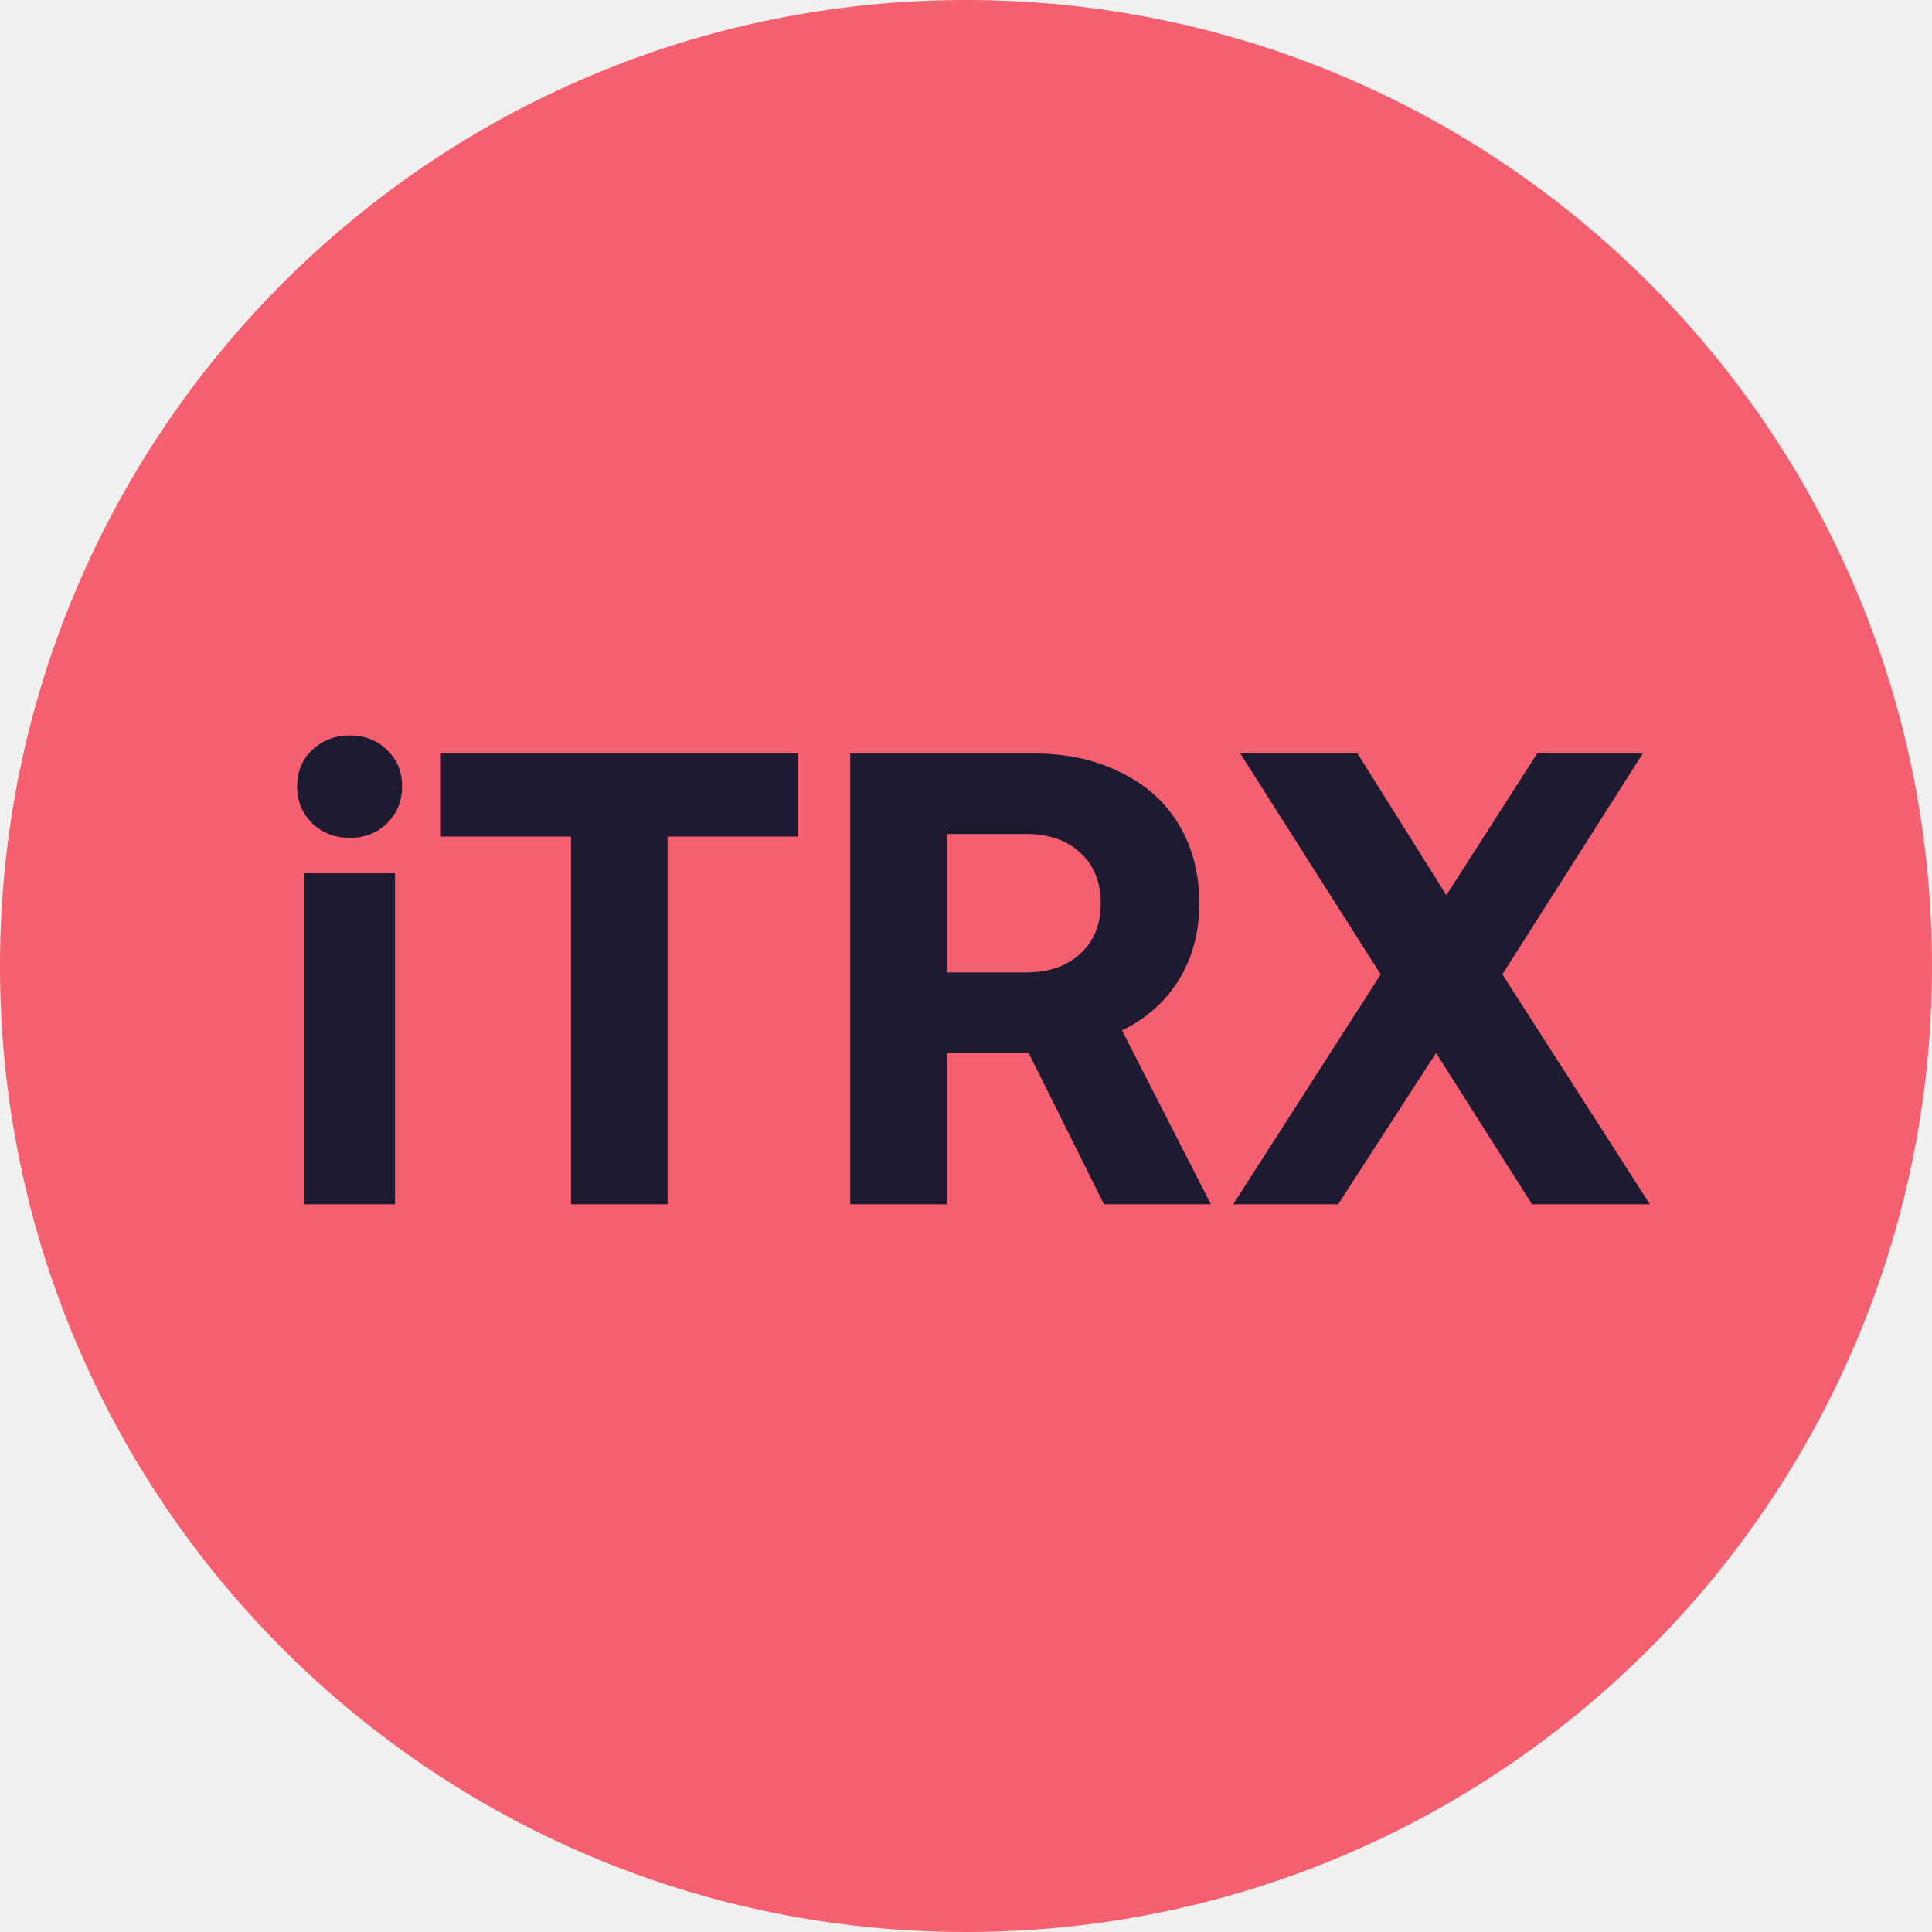
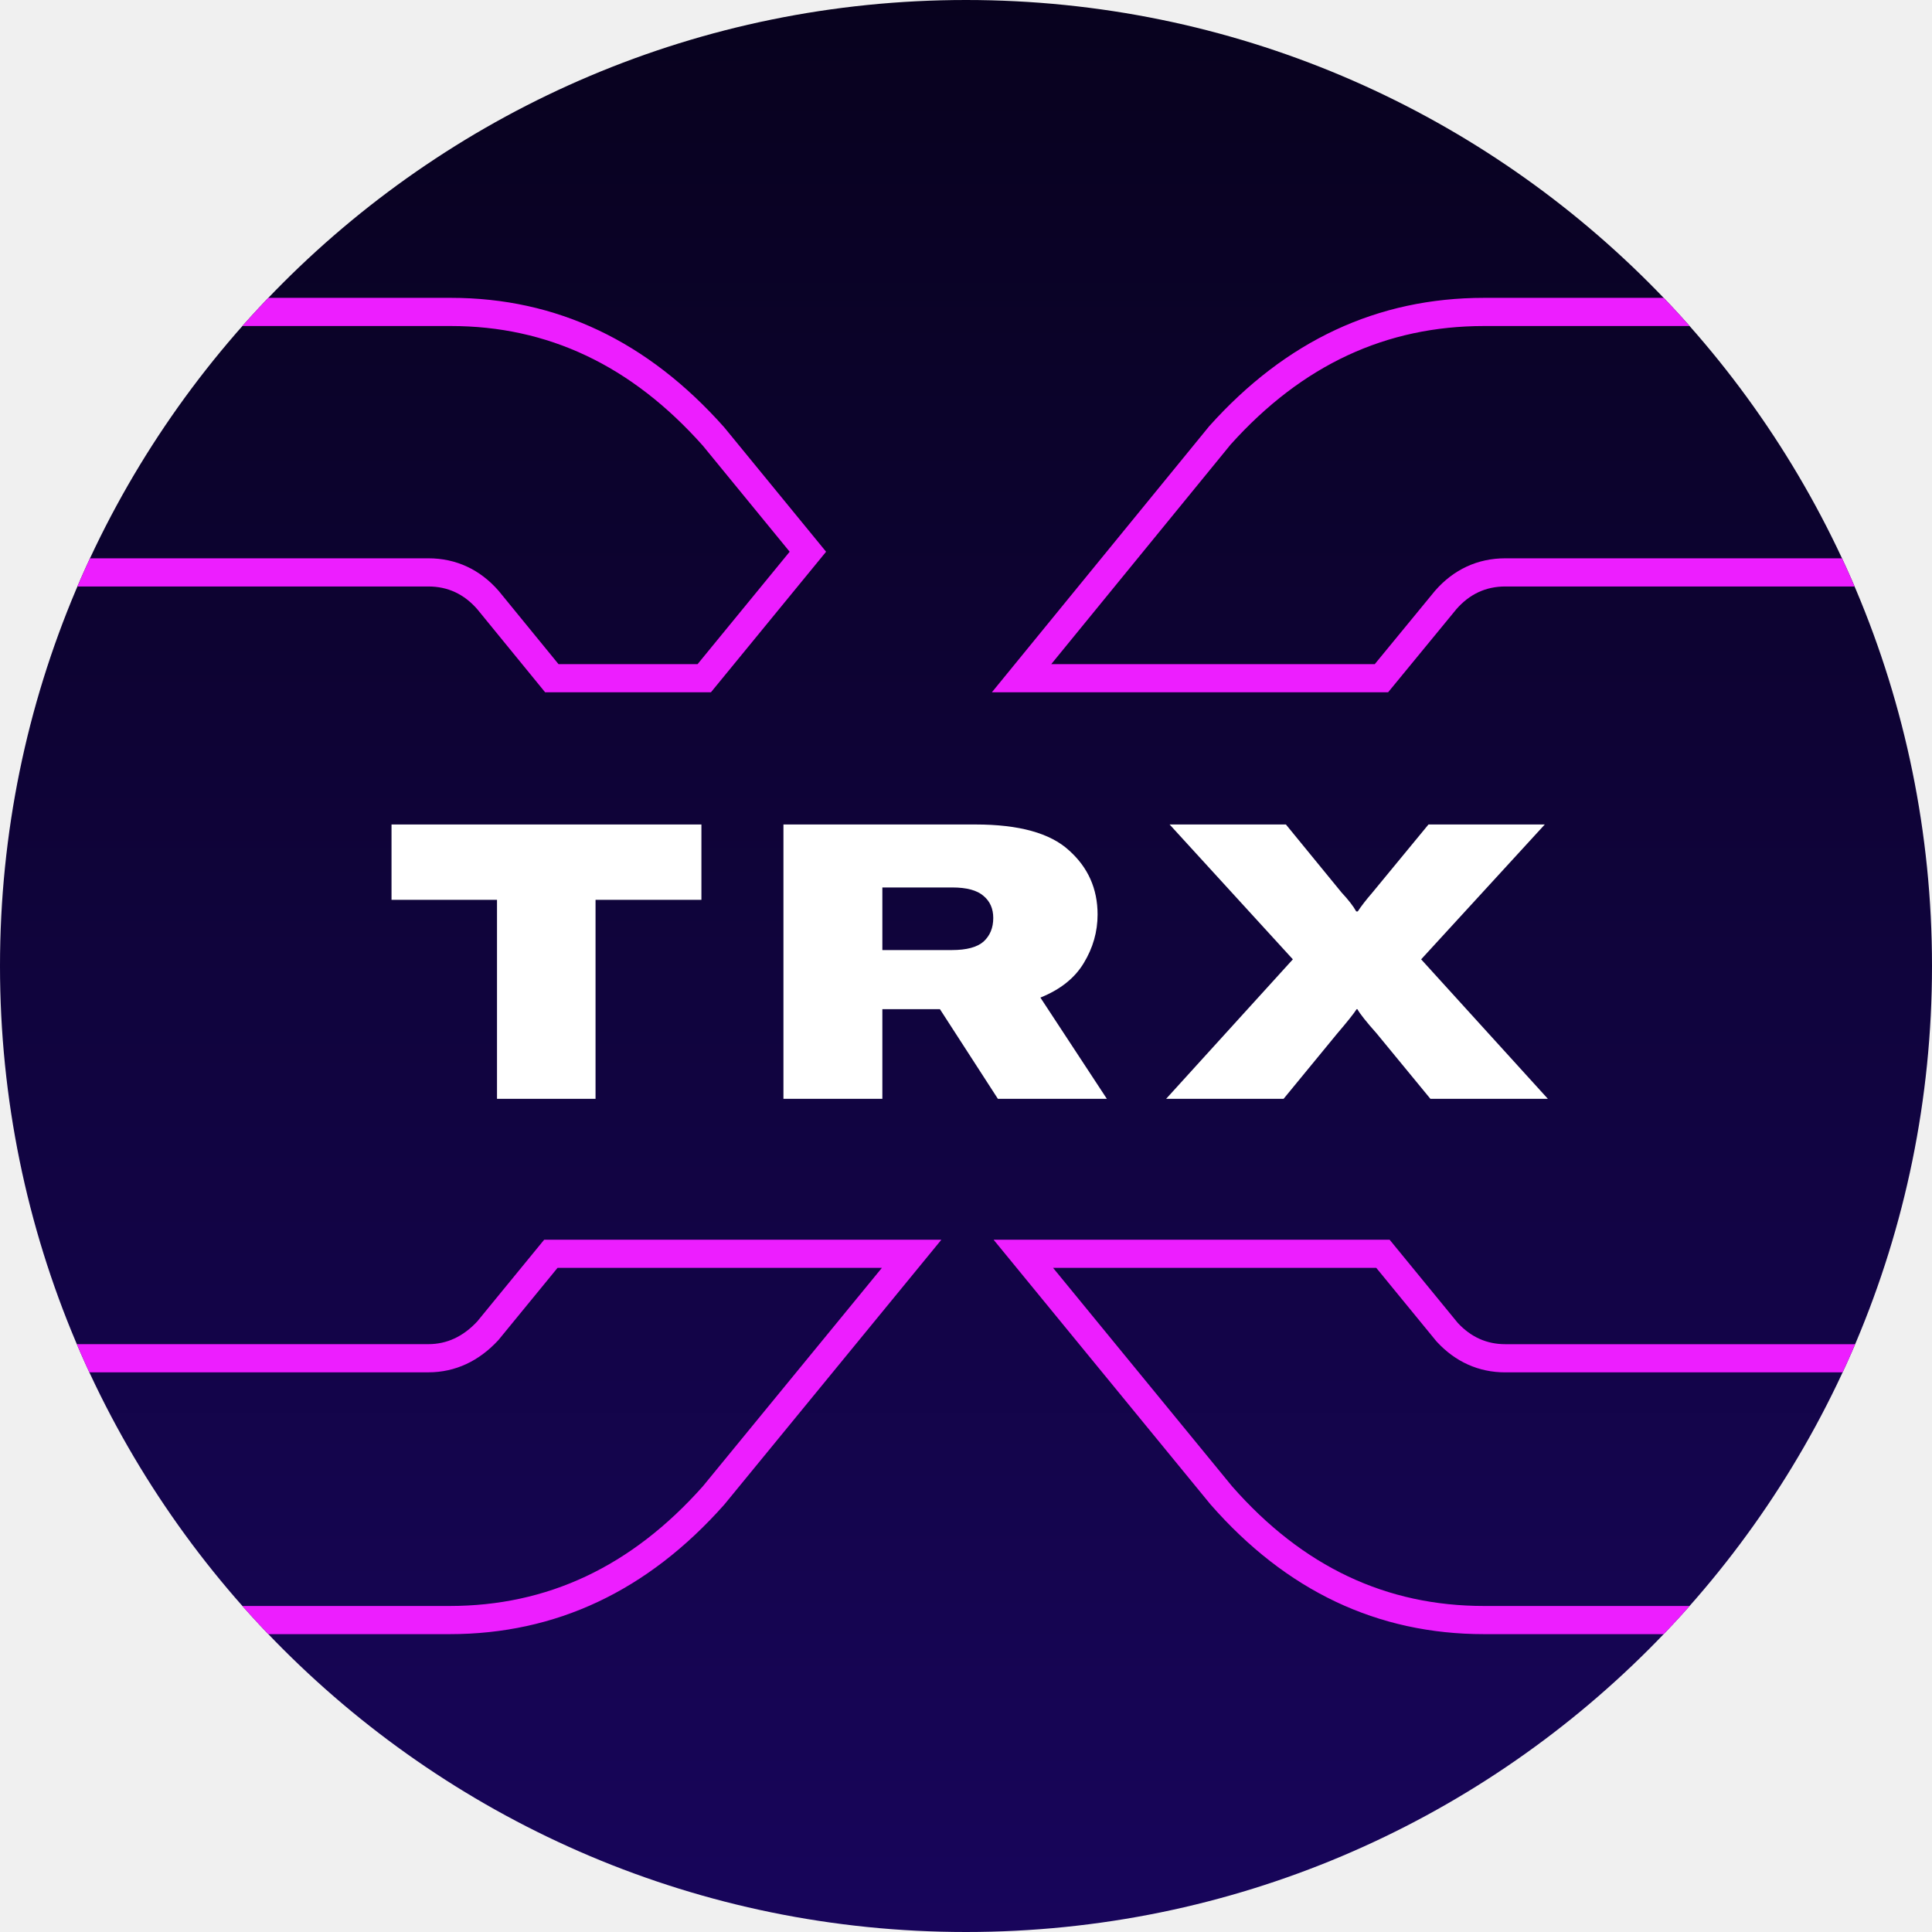
- <svg xmlns="http://www.w3.org/2000/svg" width="300" height="300" viewBox="0 0 300 300" fill="none">
-   <path d="M150 300c82.843 0 150-67.157 150-150S232.843 0 150 0 0 67.157 0 150s67.157 150 150 150z" fill="#F56070" />
-   <path d="M54.334 114.2c2.333 0 4.266.767 5.8 2.3 1.533 1.467 2.3 3.333 2.3 5.6 0 2.267-.767 4.167-2.3 5.7-1.534 1.533-3.467 2.3-5.8 2.3-2.334 0-4.3-.767-5.9-2.3-1.533-1.533-2.3-3.433-2.3-5.7 0-2.267.767-4.133 2.3-5.6 1.6-1.533 3.567-2.3 5.9-2.3zm-7.1 21.4h14.1V187h-14.1v-51.4zM68.46 117h55.4v12.9h-20.2V187h-15v-57.1h-20.2V117zm92.065 0c5.067 0 9.534.967 13.4 2.9 3.934 1.867 6.967 4.567 9.1 8.1 2.134 3.533 3.2 7.633 3.2 12.3 0 4.467-1.066 8.433-3.2 11.9-2.133 3.4-5.066 6-8.8 7.8l13.8 27h-16.6l-11.7-23.5h-12.7V187h-15v-70h28.5zm-13.5 34h12.3c3.534 0 6.334-.967 8.4-2.9 2.134-1.933 3.2-4.533 3.2-7.8 0-3.333-1.066-5.967-3.2-7.9-2.066-1.933-4.866-2.9-8.4-2.9h-12.3V151zm67.365.3l-21.8-34.3h18.2l13.8 22 14.1-22h16.4l-21.8 34.3 22.9 35.7h-18.3l-14.9-23.5-15.2 23.5h-16.3l22.9-35.7z" fill="#1E1A31" />
+ <svg xmlns="http://www.w3.org/2000/svg" width="480" height="480" viewBox="0 0 480 480" fill="none">
+   <circle cx="240" cy="240" r="240" fill="url(#paint0_linear)" />
+   <mask id="mask0" mask-type="alpha" maskUnits="userSpaceOnUse" x="0" y="0" width="480" height="480">
+     <circle cx="240" cy="240" r="240" fill="url(#paint1_linear)" />
+   </mask>
+   <g mask="url(#mask0)">
+     <path fill-rule="evenodd" clip-rule="evenodd" d="M123.924 146.839L138.76 165H173.312L196.192 137.076L174.636 110.748C156.805 90.694 136.027 81 112.011 81H12V138.71H106.428C113.355 138.71 119.293 141.538 123.848 146.752L123.924 146.839ZM179.963 106.205L205.24 137.078L176.626 172H135.439L118.576 151.357C115.289 147.595 111.243 145.71 106.428 145.71H7.951C7.076 145.71 6.361 145.433 5.822 144.879C5.274 144.334 5 143.717 5 143.056V76.654C5 75.993 5.274 75.385 5.822 74.831C6.361 74.277 7.076 74 7.951 74H112.011C138.27 74 160.923 84.741 179.963 106.205ZM123.852 332.909L123.701 333.071C119.042 338.081 113.205 340.951 106.428 340.951H12.327V399H111.685C135.94 399 156.82 389.299 174.636 369.252L219.1 315H138.518L123.852 332.909ZM135.203 308H233.888L179.963 373.795C160.923 395.268 138.164 406 111.685 406H7.951C7.076 406 6.414 405.723 5.981 405.169C5.539 404.615 5.327 403.9 5.327 403.007V336.605C5.327 335.943 5.539 335.336 5.981 334.782C6.414 334.228 7.076 333.951 7.951 333.951H106.428C111.022 333.951 115.068 332.074 118.576 328.303L135.203 308ZM362.153 328.643C365.439 332.19 369.371 333.96 373.974 333.96H472.451C473.325 333.96 473.979 334.237 474.421 334.791C474.854 335.345 475.075 336.069 475.075 336.944V403.346C475.075 404.007 474.854 404.624 474.421 405.169C473.979 405.723 473.325 406 472.451 406H368.717C342.238 406 319.585 395.268 300.766 373.795L246.848 308H345.245L362.153 328.643ZM341.93 315H261.635L306.106 369.268C323.696 389.299 344.46 399 368.717 399H468.075V340.96H373.974C367.312 340.96 361.552 338.295 357.018 333.4L356.872 333.244L341.93 315ZM361.826 151.357C365.112 147.595 369.159 145.71 373.974 145.71H472.451C473.325 145.71 473.979 145.433 474.421 144.879C474.854 144.334 475.075 143.717 475.075 143.056V76.654C475.075 75.769 474.854 75.108 474.421 74.661C473.979 74.223 473.325 74 472.451 74H368.717C342.238 74 319.479 84.625 300.439 105.874L246.427 172H344.868L361.826 151.357ZM341.559 165L356.484 146.832L356.554 146.752C361.109 141.538 367.047 138.71 373.974 138.71H468.075V81H368.717C344.443 81 323.562 90.611 305.758 110.428L261.183 165H341.559Z" fill="#ED1EFF" />
+   </g>
+   <path d="M174.264 204.84V223.56H147.96V273H123.48V223.56H97.272V204.84H174.264Z" fill="white" />
+   <path d="M233.524 250.728H219.22V273H194.644V204.84H242.356C253.172 204.84 260.916 206.984 265.588 211.272C270.324 215.496 272.692 220.808 272.692 227.208C272.692 231.496 271.54 235.528 269.236 239.304C266.996 243.016 263.412 245.864 258.484 247.848L274.996 273H247.924L233.524 250.728ZM219.22 236.04H236.5C240.148 236.04 242.772 235.336 244.372 233.928C245.972 232.456 246.772 230.504 246.772 228.072C246.772 225.768 245.972 223.944 244.372 222.6C242.772 221.192 240.18 220.488 236.596 220.488H219.22V236.04Z" fill="white" />
+   <path d="M290.583 204.84H319.479L333.303 221.736C335.031 223.592 336.247 225.16 336.951 226.44H337.335C338.167 225.16 339.383 223.592 340.983 221.736L354.903 204.84H383.799L353.079 238.344L384.567 273H355.383L342.039 256.776C339.479 253.896 337.879 251.88 337.239 250.728H337.047C336.407 251.752 334.775 253.8 332.151 256.872L318.903 273H289.719L321.207 238.344L290.583 204.84Z" fill="white" />
+   <defs>
+     <linearGradient id="paint0_linear" x1="240" y1="0" x2="240" y2="701.818" gradientUnits="userSpaceOnUse">
+       <stop stop-color="#08021E" />
+       <stop offset="1" stop-color="#1F0777" />
+     </linearGradient>
+     <linearGradient id="paint1_linear" x1="240" y1="0" x2="240" y2="701.818" gradientUnits="userSpaceOnUse">
+       <stop stop-color="#08021E" />
+       <stop offset="1" stop-color="#1F0777" />
+     </linearGradient>
+   </defs>
</svg>
